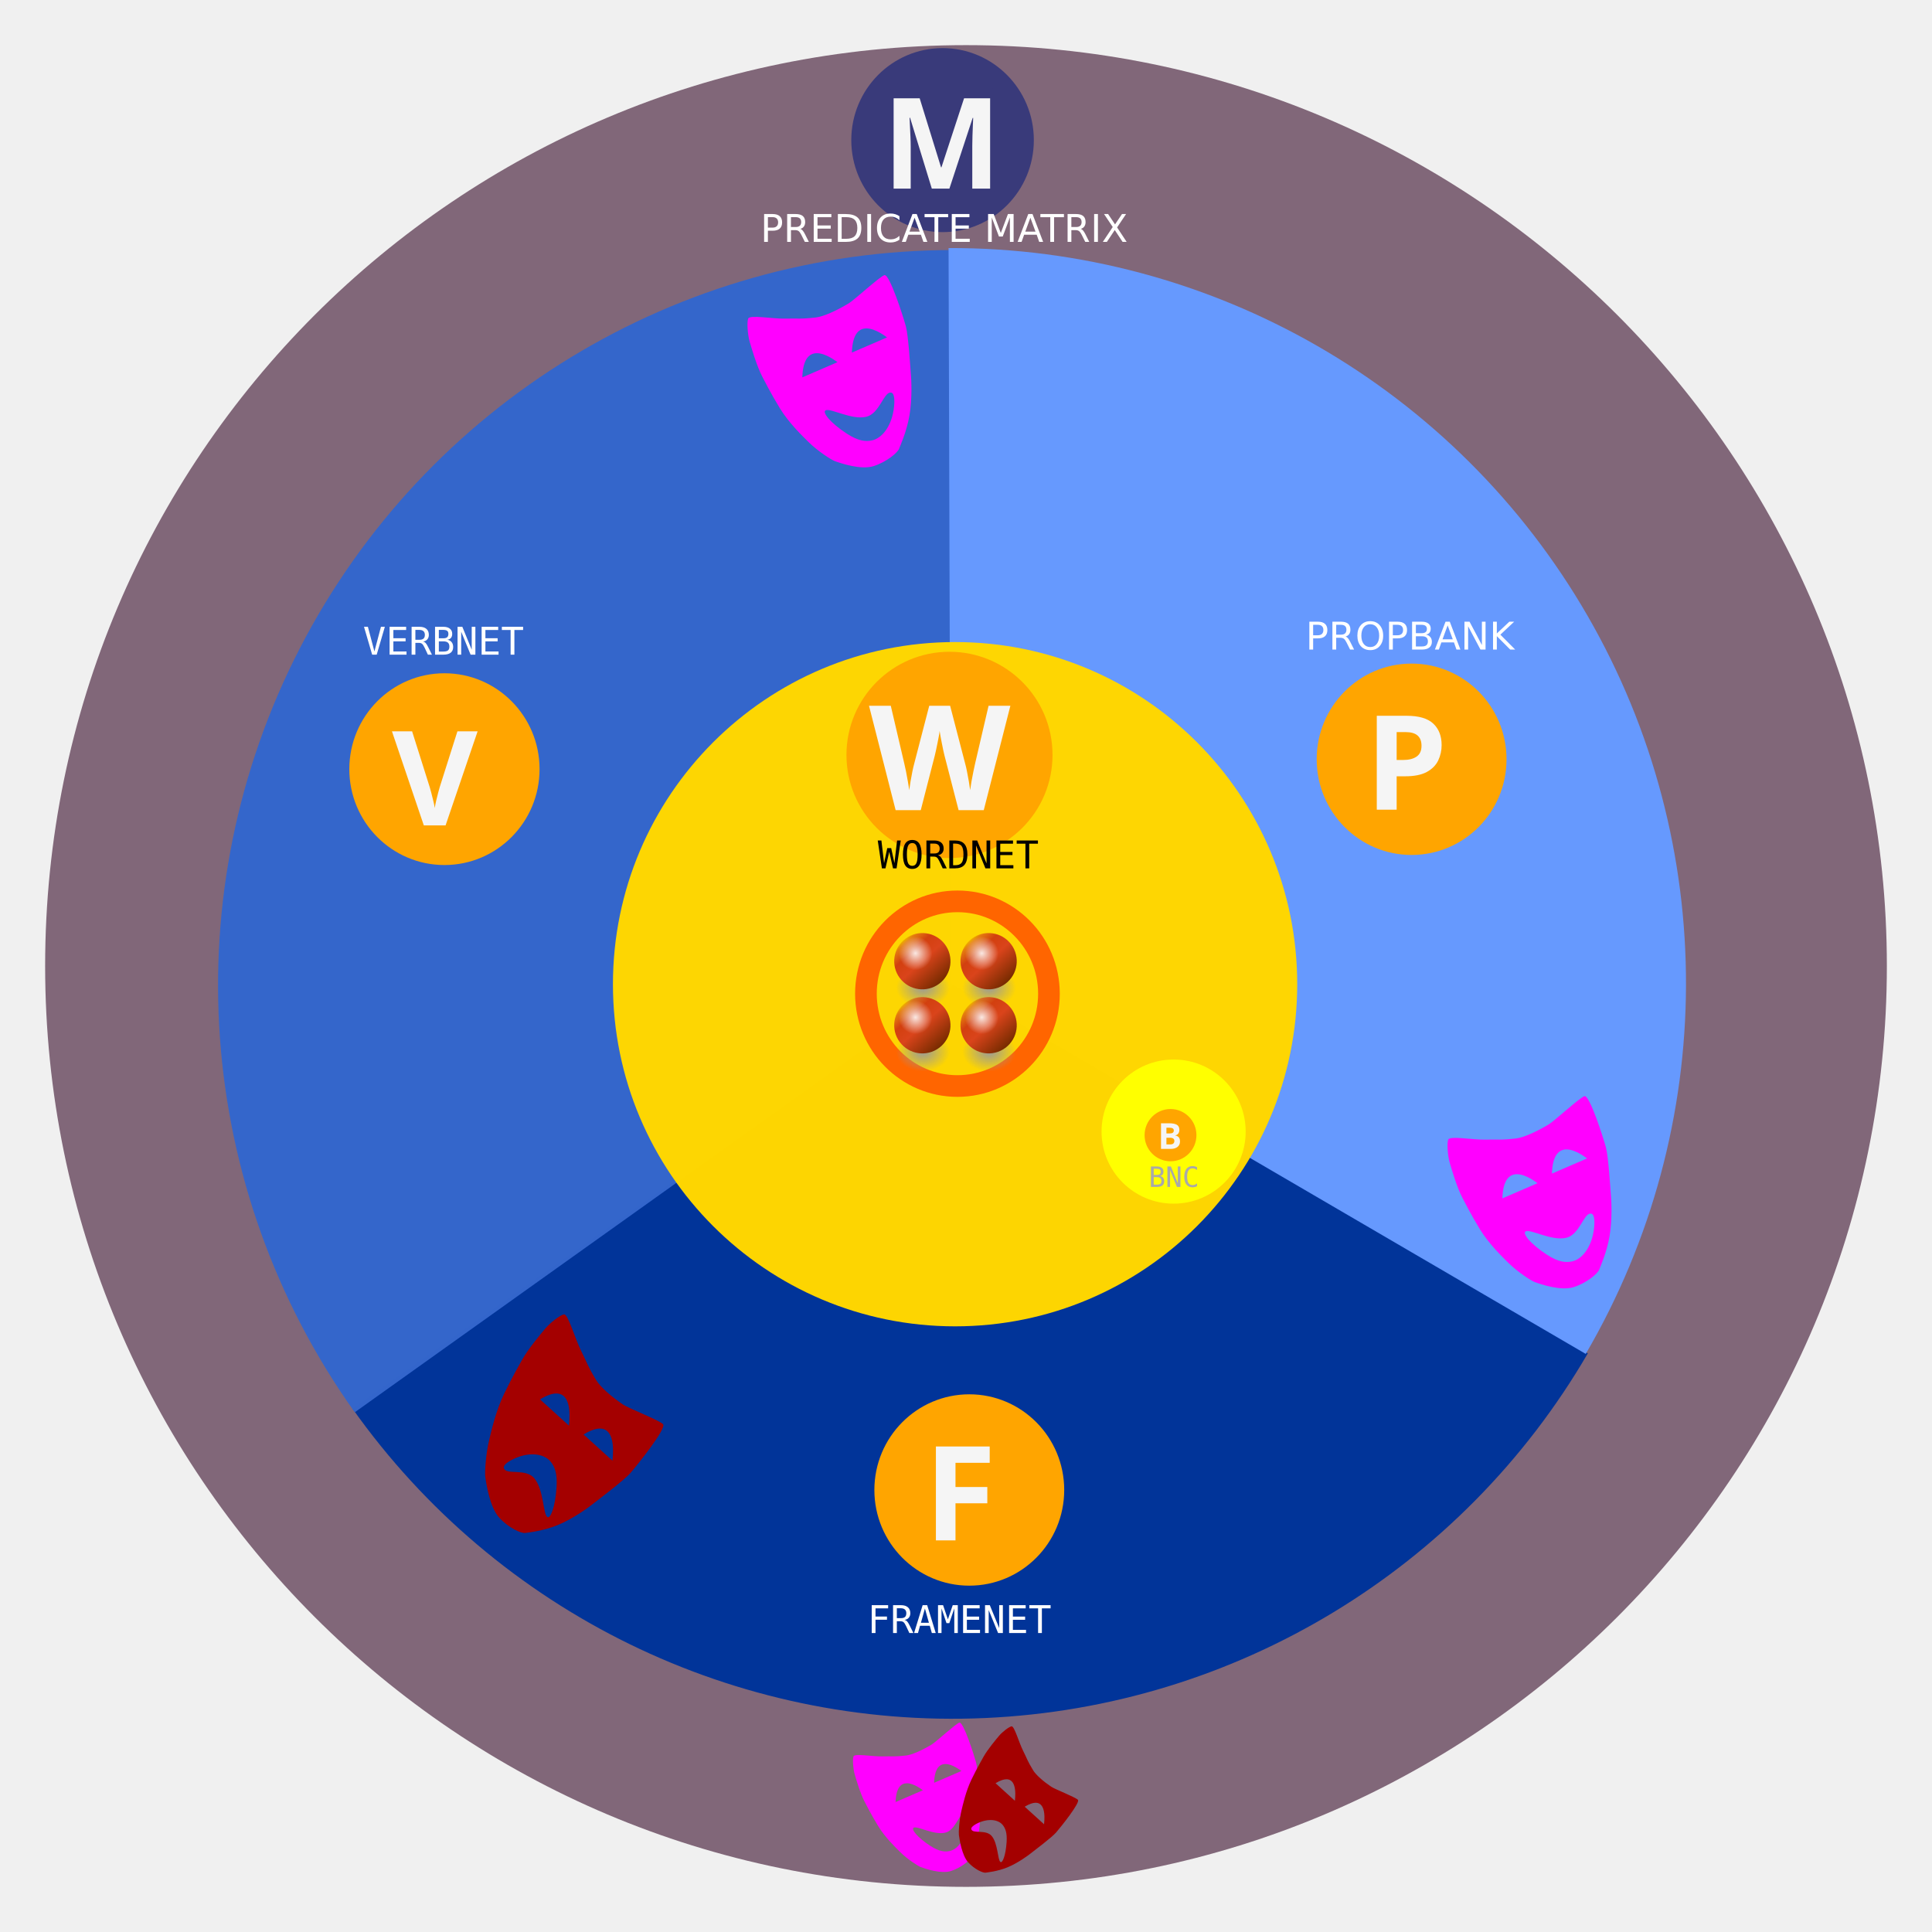
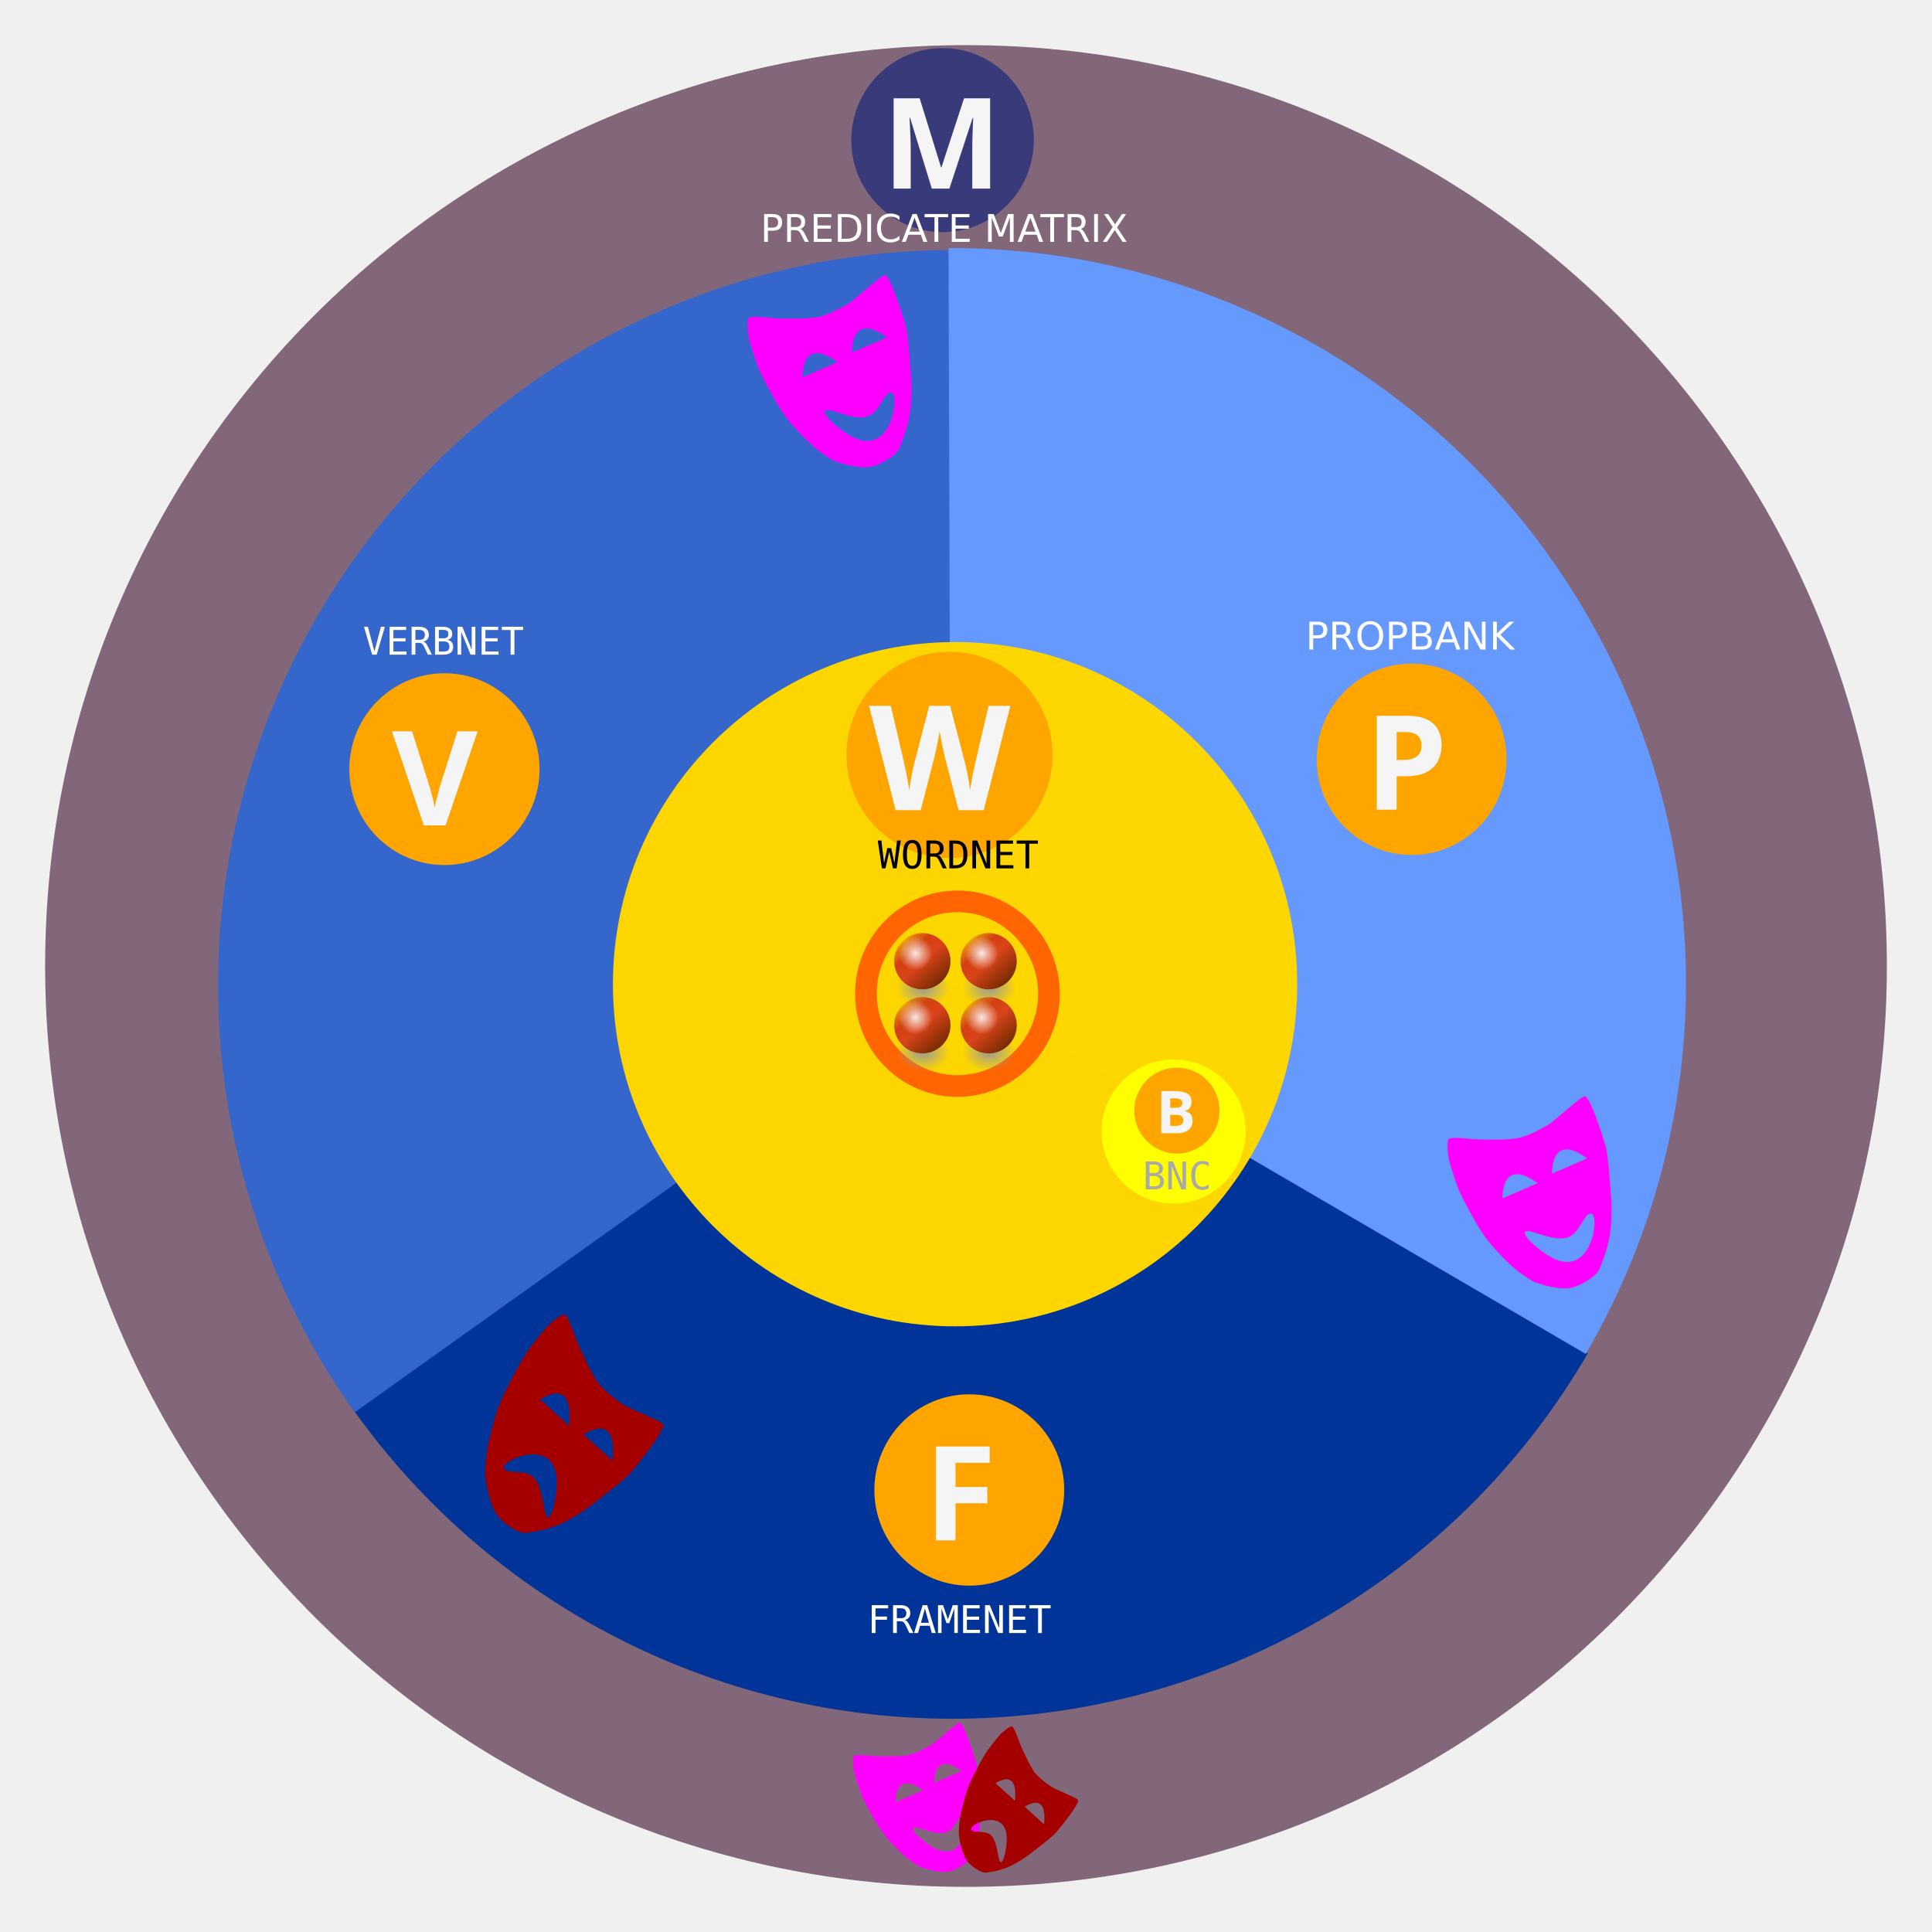
<svg xmlns="http://www.w3.org/2000/svg" xmlns:xlink="http://www.w3.org/1999/xlink" width="214.006mm" height="214.006mm" viewBox="0 0 758.29 758.29" id="svg2" version="1.1">
  <defs id="defs4">
    <linearGradient xlink:href="#linearGradient15834-3" id="linearGradient3134" gradientUnits="userSpaceOnUse" x1="154.286" y1="535.219" x2="605.714" y2="535.219" />
    <linearGradient id="linearGradient20749-8">
      <stop id="stop20751-96" offset="0" style="stop-color: rgb(153, 153, 153); stop-opacity: 1;" />
      <stop id="stop20753-4" offset="1" style="stop-color: rgb(153, 153, 153); stop-opacity: 0;" />
    </linearGradient>
    <linearGradient id="linearGradient15834-3">
      <stop style="stop-color:#772b00;stop-opacity:1;" offset="0" id="stop15842-3" />
      <stop id="stop15848-8" offset="0.5" style="stop-color:#da441b;stop-opacity:1;" />
      <stop style="stop-color: rgb(210, 64, 15); stop-opacity: 1;" offset="0.75" id="stop15850-6" />
      <stop id="stop15852-0" offset="0.938" style="stop-color: rgb(212, 67, 22); stop-opacity: 0.615;" />
      <stop id="stop15838-4" offset="1" style="stop-color:#c33900;stop-opacity:0.219;" />
    </linearGradient>
    <linearGradient id="linearGradient18791-8">
      <stop id="stop18793-8" offset="0" style="stop-color: rgb(255, 255, 255); stop-opacity: 1;" />
      <stop id="stop18795-9" offset="1" style="stop-color: rgb(255, 255, 255); stop-opacity: 0;" />
    </linearGradient>
    <linearGradient y2="535.219" x2="605.714" y1="535.219" x1="154.286" gradientUnits="userSpaceOnUse" id="linearGradient3708" xlink:href="#linearGradient15834-3" />
    <radialGradient xlink:href="#linearGradient18791-8" id="radialGradient3136-5" gradientUnits="userSpaceOnUse" cx="102.143" cy="545.934" fx="102.143" fy="545.934" r="135" />
    <radialGradient xlink:href="#linearGradient20749-8" id="radialGradient3132-74" gradientUnits="userSpaceOnUse" cx="102.143" cy="545.934" fx="102.143" fy="545.934" r="135" />
    <radialGradient xlink:href="#linearGradient18791-8" id="radialGradient3112-1" gradientUnits="userSpaceOnUse" cx="102.143" cy="545.934" fx="102.143" fy="545.934" r="135" />
    <radialGradient xlink:href="#linearGradient20749-8" id="radialGradient3108-22" gradientUnits="userSpaceOnUse" cx="102.143" cy="545.934" fx="102.143" fy="545.934" r="135" />
    <radialGradient xlink:href="#linearGradient18791-8" id="radialGradient3088-16" gradientUnits="userSpaceOnUse" cx="102.143" cy="545.934" fx="102.143" fy="545.934" r="135" />
    <radialGradient xlink:href="#linearGradient20749-8" id="radialGradient3084-2" gradientUnits="userSpaceOnUse" cx="102.143" cy="545.934" fx="102.143" fy="545.934" r="135" />
    <radialGradient r="135" fy="545.934" fx="102.143" cy="545.934" cx="102.143" gradientUnits="userSpaceOnUse" id="radialGradient3706-1" xlink:href="#linearGradient20749-8" />
    <radialGradient r="135" fy="545.934" fx="102.143" cy="545.934" cx="102.143" gradientUnits="userSpaceOnUse" id="radialGradient3710-40" xlink:href="#linearGradient18791-8" />
    <linearGradient xlink:href="#linearGradient15834-3" id="linearGradient8610" gradientUnits="userSpaceOnUse" x1="154.286" y1="535.219" x2="605.714" y2="535.219" />
    <linearGradient xlink:href="#linearGradient15834-3" id="linearGradient8612" gradientUnits="userSpaceOnUse" x1="154.286" y1="535.219" x2="605.714" y2="535.219" />
  </defs>
  <g id="layer1" transform="translate(6.287947,-8.931444)" style="display:inline">
    <circle style="opacity:0.99;fill:#806678;fill-opacity:1;fill-rule:evenodd;stroke:none;stroke-width:2.3;stroke-linecap:round;stroke-linejoin:round;stroke-miterlimit:4;stroke-dasharray:none;stroke-dashoffset:0;stroke-opacity:1" id="path8070" cx="372.857" cy="388.077" r="361.429" />
    <g id="g8101" transform="matrix(0.9779827,0.2086859,-0.2086859,0.9779827,1112.119,18.54871)">
      <path d="M -375.458,613.42 A 288.571,288.571 0 0 1 -576.887,802.751 288.571,288.571 0 0 1 -845.104,735.821 L -649.665,523.508 Z" id="circle8095" style="opacity:0.99;fill:#003399;fill-opacity:1;fill-rule:evenodd;stroke:none;stroke-width:2.3;stroke-linecap:round;stroke-linejoin:round;stroke-miterlimit:4;stroke-dasharray:none;stroke-dashoffset:0;stroke-opacity:1" />
      <path transform="matrix(-0.5830006,0.8124717,-0.8124717,-0.5830006,0,0)" style="opacity:0.99;fill:#3366cc;fill-opacity:1;fill-rule:evenodd;stroke:none;stroke-width:2.3;stroke-linecap:round;stroke-linejoin:round;stroke-miterlimit:4;stroke-dasharray:none;stroke-dashoffset:0;stroke-opacity:1" id="path8097" d="M 1090.836,255.982 A 288.571,288.571 0 0 1 905.129,492.258 288.571,288.571 0 0 1 610.054,435.297 L 804.287,221.879 Z" />
      <path d="M -9.208,-751.19 A 288.571,288.571 0 0 1 -179.166,-516.785 288.571,288.571 0 0 1 -467.029,-547.883 l 170.743,-232.638 z" id="path8099" style="opacity:0.99;fill:#6699ff;fill-opacity:1;fill-rule:evenodd;stroke:none;stroke-width:2.3;stroke-linecap:round;stroke-linejoin:round;stroke-miterlimit:4;stroke-dasharray:none;stroke-dashoffset:0;stroke-opacity:1" transform="matrix(-0.309849,-0.9507858,0.9507858,-0.309849,0,0)" />
    </g>
    <circle style="opacity:0.99;fill:#ffd700;fill-opacity:1;fill-rule:evenodd;stroke:none;stroke-width:2.3;stroke-linecap:round;stroke-linejoin:round;stroke-miterlimit:4;stroke-dasharray:none;stroke-dashoffset:0;stroke-opacity:1" id="path8068" cx="368.572" cy="395.219" r="134.286" />
  </g>
  <g id="layer6" style="display:inline">
    <g id="g8669" transform="translate(-1.482211,-3.030458)">
      <g id="layer1-8" transform="matrix(0.7581459,0,0,0.7581459,334.9625,-703.462)">
        <g id="g3048-75" style="fill:#393a7a;fill-opacity:1;stroke:#393a7a;stroke-opacity:1">
          <path id="path10779-2" style="color:#000000;fill:#393a7a;fill-opacity:1;stroke:#393a7a;stroke-width:10;stroke-miterlimit:4;stroke-dasharray:none;stroke-opacity:1" d="m 90.353,1004.407 a 42.254,42.634 0 0 1 -84.508,0 42.254,42.634 0 1 1 84.508,0 z" />
        </g>
        <g transform="matrix(0.7179922,0,0,0.7335051,16.63849,939.0751)" id="g4746-4" />
        <g transform="matrix(2.393307,0,0,2.445017,-64.2553,781.1319)" id="g4767-5" />
        <g transform="matrix(2.393307,0,0,2.445017,-6.81592,781.1319)" id="g4847-05" />
        <g transform="matrix(2.393307,0,0,2.445017,-33.1423,732.2315)" id="g4855-73" />
        <text xml:space="preserve" style="font-style:normal;font-variant:normal;font-weight:bold;font-stretch:normal;font-size:65.475px;line-height:125%;font-family:Sans;-inkscape-font-specification:'Sans, Bold';text-align:start;letter-spacing:0px;word-spacing:0px;writing-mode:lr-tb;text-anchor:start;fill:#f5f5f5;fill-opacity:1;stroke:none" x="16.876" y="1029.505" id="text3051-2">
          <tspan id="tspan4165-7" x="16.876" y="1029.505">M</tspan>
        </text>
      </g>
    </g>
    <g id="g8691" transform="translate(-6.060915,51.50099)">
      <g id="layer1-6" transform="matrix(0.7883776,0,0,0.7883776,522.1813,-545.3456)">
        <g id="g3048" style="fill:#ffa500;stroke:#ffa500">
          <path id="path10779" style="color:#000000;fill:#ffa500;stroke:#ffa500;stroke-width:10;stroke-miterlimit:4;stroke-dasharray:none;stroke-opacity:1" d="m 90.353,1004.407 a 42.254,42.634 0 0 1 -84.508,0 42.254,42.634 0 1 1 84.508,0 z" />
        </g>
        <g transform="matrix(0.7179922,0,0,0.7335051,16.63849,939.0751)" id="g4746" />
        <g transform="matrix(2.393307,0,0,2.445017,-64.2553,781.1319)" id="g4767" />
        <g transform="matrix(2.393307,0,0,2.445017,-6.81592,781.1319)" id="g4847" />
        <g transform="matrix(2.393307,0,0,2.445017,-33.1423,732.2315)" id="g4855" />
        <text xml:space="preserve" style="font-style:normal;font-variant:normal;font-weight:bold;font-stretch:normal;font-size:65.475px;line-height:125%;font-family:Sans;-inkscape-font-specification:'Sans Bold';text-align:start;letter-spacing:0px;word-spacing:0px;writing-mode:lr-tb;text-anchor:start;fill:#f5f5f5;fill-opacity:1;stroke:none" x="24.876" y="1029.505" id="text3051">
          <tspan id="tspan3014" x="24.876" y="1029.505">P</tspan>
        </text>
      </g>
    </g>
    <g id="g8680" transform="translate(-1.517119e-6,44.15509)">
      <g id="layer1-1" transform="matrix(0.7900663,0,0,0.7900663,136.4359,-535.8199)">
        <g id="g3048-5" style="fill:#8b0000;stroke:#8b0000;stroke-opacity:1">
          <path id="path10779-0" style="color:#000000;fill:#ffa500;stroke:#ffa500;stroke-width:10;stroke-miterlimit:4;stroke-dasharray:none;stroke-opacity:1" d="m 90.353,1004.407 a 42.254,42.634 0 0 1 -84.508,0 42.254,42.634 0 1 1 84.508,0 z" />
        </g>
        <g transform="matrix(0.7179922,0,0,0.7335051,16.63849,939.0751)" id="g4746-9" />
        <g transform="matrix(2.393307,0,0,2.445017,-64.2553,781.1319)" id="g4767-0" />
        <g transform="matrix(2.393307,0,0,2.445017,-6.81592,781.1319)" id="g4847-4" />
        <g transform="matrix(2.393307,0,0,2.445017,-33.1423,732.2315)" id="g4855-0" />
        <text xml:space="preserve" style="font-style:normal;font-variant:normal;font-weight:bold;font-stretch:normal;font-size:65.475px;line-height:125%;font-family:Sans;-inkscape-font-specification:'Sans Bold';text-align:start;letter-spacing:0px;word-spacing:0px;writing-mode:lr-tb;text-anchor:start;fill:#f5f5f5;fill-opacity:1;stroke:none" x="22.018" y="1032.362" id="text3051-1">
          <tspan id="tspan3053" x="22.018" y="1032.362">V</tspan>
        </text>
      </g>
    </g>
    <g transform="matrix(0.8763118,0,0,0.8763118,330.8628,-583.8735)" id="layer1-5">
      <g transform="matrix(1.092071,0,0,1.083619,-4.823874,-83.99351)" style="fill:#ffa500;stroke:none" id="g3048-7">
        <path d="m 90.353,1004.407 a 42.254,42.634 0 0 1 -84.508,0 42.254,42.634 0 1 1 84.508,0 z" style="color:#000000;fill:#ffa500;stroke:none;stroke-width:10;stroke-miterlimit:4;stroke-dasharray:none;stroke-opacity:1" id="path10779-8" />
      </g>
      <g id="g4746-5" transform="matrix(0.7179922,0,0,0.7335051,16.63849,939.0751)" />
      <g id="g4767-9" transform="matrix(2.393307,0,0,2.445017,-64.2553,781.1319)" />
      <g id="g4847-2" transform="matrix(2.393307,0,0,2.445017,-6.81592,781.1319)" />
      <g id="g4855-7" transform="matrix(2.393307,0,0,2.445017,-33.1423,732.2315)" />
      <text id="text3051-3" y="1029.148" x="11.661" style="font-style:normal;font-variant:normal;font-weight:bold;font-stretch:normal;font-size:65.475px;line-height:125%;font-family:Sans;-inkscape-font-specification:'Sans, Bold';text-align:start;letter-spacing:0px;word-spacing:0px;writing-mode:lr-tb;text-anchor:start;fill:#f5f5f5;fill-opacity:1;stroke:none" xml:space="preserve">
        <tspan y="1029.148" x="11.661" id="tspan4165">W</tspan>
      </text>
    </g>
    <g id="g8702" transform="translate(-6.532977,-43.43656)">
      <g id="layer1-2" transform="matrix(0.7883776,0,0,0.7883776,349.0493,-163.6125)">
        <g id="g3048-58" style="stroke:#3465a4">
          <path id="path10779-9" style="color:#000000;fill:#ffa500;stroke:#ffa500;stroke-width:10;stroke-miterlimit:4;stroke-dasharray:none;stroke-opacity:1" d="m 90.353,1004.407 a 42.254,42.634 0 0 1 -84.508,0 42.254,42.634 0 1 1 84.508,0 z" />
        </g>
        <g transform="matrix(0.7179922,0,0,0.7335051,16.63849,939.0751)" id="g4746-50" />
        <g transform="matrix(2.393307,0,0,2.445017,-64.2553,781.1319)" id="g4767-6" />
        <g transform="matrix(2.393307,0,0,2.445017,-6.81592,781.1319)" id="g4847-0" />
        <g transform="matrix(2.393307,0,0,2.445017,-33.1423,732.2315)" id="g4855-8" />
        <text xml:space="preserve" style="font-style:normal;font-variant:normal;font-weight:bold;font-stretch:normal;font-size:65.475px;line-height:125%;font-family:Sans;-inkscape-font-specification:'Sans Bold';text-align:start;letter-spacing:0px;word-spacing:0px;writing-mode:lr-tb;text-anchor:start;fill:#f5f5f5;fill-opacity:1;stroke:none" x="25.59" y="1029.505" id="text3051-37">
          <tspan id="tspan3014-8" x="25.59" y="1029.505">F</tspan>
        </text>
      </g>
    </g>
    <g transform="matrix(0.8500473,0,0,0.8500473,334.8988,-463.7805)" id="layer1-27">
      <path id="path10779-7" style="color:#000000;fill:none;stroke:#ff6500;stroke-width:10;stroke-miterlimit:4;stroke-dasharray:none;stroke-opacity:1" d="m 90.353,1004.407 a 42.254,42.634 0 0 1 -84.508,0 42.254,42.634 0 1 1 84.508,0 z" />
      <g id="g4746-98" transform="matrix(0.7179922,0,0,0.7335051,16.63849,939.0751)" />
      <g id="g4767-1" transform="matrix(2.393307,0,0,2.445017,-64.2553,781.1319)" />
      <g id="g4847-07" transform="matrix(2.393307,0,0,2.445017,-6.81592,781.1319)" />
      <g id="g4855-6" transform="matrix(2.393307,0,0,2.445017,-33.1423,732.2315)" />
      <g transform="matrix(0.510006,0,0,0.510006,14.30326,971.8473)" id="g3995" style="overflow:visible">
        <g transform="matrix(0.4700942,0,0,0.4700942,3.867397,33.17259)" id="layer1-1-0">
          <g transform="matrix(0.5118869,0,0,0.5859434,-5.936074,-60.5754)" id="layer5" />
          <g transform="matrix(0.5118869,0,0,0.5859434,-5.936074,-60.5754)" id="g2841" />
          <g transform="matrix(0.5118869,0,0,0.5859434,-5.936074,-60.5754)" id="layer2" />
          <g transform="matrix(0.5118869,0,0,0.5859434,-5.936074,-60.5754)" id="layer3" />
          <g transform="matrix(0.5118869,0,0,0.5859434,-5.936074,-60.5754)" id="layer4" />
          <circle style="fill:url(#radialGradient3706-1);fill-opacity:1;stroke:none" id="path3453-7" transform="matrix(0.3495894,-0.1143893,0.155088,0.2578508,-54.05894,-75.41941)" cx="102.143" cy="545.934" r="135" />
          <circle transform="matrix(-0.161607,-0.177634,0.177634,-0.161607,31.47115,156.6549)" id="path3455-6" style="fill:url(#linearGradient3708);fill-opacity:1;stroke:none" cx="380" cy="535.219" r="225.714" />
          <circle transform="matrix(0.2401471,0,0,0.2401471,27.39633,-143.7129)" id="path3457-4" style="opacity:0.876;fill:url(#radialGradient3710-40);fill-opacity:1;stroke:none" cx="102.143" cy="545.934" r="135" />
        </g>
        <g id="g3066" transform="matrix(0.4700942,0,0,0.4700942,63.8674,33.17259)">
          <g id="g3068" transform="matrix(0.5118869,0,0,0.5859434,-5.936074,-60.5754)" />
          <g id="g3070" transform="matrix(0.5118869,0,0,0.5859434,-5.936074,-60.5754)" />
          <g id="g3072" transform="matrix(0.5118869,0,0,0.5859434,-5.936074,-60.5754)" />
          <g id="g3074" transform="matrix(0.5118869,0,0,0.5859434,-5.936074,-60.5754)" />
          <g id="g3076" transform="matrix(0.5118869,0,0,0.5859434,-5.936074,-60.5754)" />
          <circle transform="matrix(0.3495894,-0.1143893,0.155088,0.2578508,-54.05894,-75.41941)" id="path3078" style="fill:url(#radialGradient3084-2);fill-opacity:1;stroke:none" cx="102.143" cy="545.934" r="135" />
          <circle style="fill:url(#linearGradient8610);fill-opacity:1;stroke:none" id="path3080" transform="matrix(-0.161607,-0.177634,0.177634,-0.161607,31.47115,156.6549)" cx="380" cy="535.219" r="225.714" />
          <circle style="opacity:0.876;fill:url(#radialGradient3088-16);fill-opacity:1;stroke:none" id="path3082" transform="matrix(0.2401471,0,0,0.2401471,27.39633,-143.7129)" cx="102.143" cy="545.934" r="135" />
        </g>
        <g transform="matrix(0.4700942,0,0,0.4700942,63.8674,91.17259)" id="g3090">
          <g transform="matrix(0.5118869,0,0,0.5859434,-5.936074,-60.5754)" id="g3092" />
          <g transform="matrix(0.5118869,0,0,0.5859434,-5.936074,-60.5754)" id="g3094" />
          <g transform="matrix(0.5118869,0,0,0.5859434,-5.936074,-60.5754)" id="g3096" />
          <g transform="matrix(0.5118869,0,0,0.5859434,-5.936074,-60.5754)" id="g3098" />
          <g transform="matrix(0.5118869,0,0,0.5859434,-5.936074,-60.5754)" id="g3100" />
          <circle style="fill:url(#radialGradient3108-22);fill-opacity:1;stroke:none" id="path3102" transform="matrix(0.3495894,-0.1143893,0.155088,0.2578508,-54.05894,-75.41941)" cx="102.143" cy="545.934" r="135" />
          <circle transform="matrix(-0.161607,-0.177634,0.177634,-0.161607,31.47115,156.6549)" id="path3104" style="fill:url(#linearGradient8612);fill-opacity:1;stroke:none" cx="380" cy="535.219" r="225.714" />
          <circle transform="matrix(0.2401471,0,0,0.2401471,27.39633,-143.7129)" id="path3106" style="opacity:0.876;fill:url(#radialGradient3112-1);fill-opacity:1;stroke:none" cx="102.143" cy="545.934" r="135" />
        </g>
        <g id="g3114" transform="matrix(0.4700942,0,0,0.4700942,3.867397,91.17259)">
          <g id="g3116" transform="matrix(0.5118869,0,0,0.5859434,-5.936074,-60.5754)" />
          <g id="g3118" transform="matrix(0.5118869,0,0,0.5859434,-5.936074,-60.5754)" />
          <g id="g3120" transform="matrix(0.5118869,0,0,0.5859434,-5.936074,-60.5754)" />
          <g id="g3122" transform="matrix(0.5118869,0,0,0.5859434,-5.936074,-60.5754)" />
          <g id="g3124" transform="matrix(0.5118869,0,0,0.5859434,-5.936074,-60.5754)" />
          <circle transform="matrix(0.3495894,-0.1143893,0.155088,0.2578508,-54.05894,-75.41941)" id="path3126" style="fill:url(#radialGradient3132-74);fill-opacity:1;stroke:none" cx="102.143" cy="545.934" r="135" />
          <circle style="fill:url(#linearGradient3134);fill-opacity:1;stroke:none" id="path3128" transform="matrix(-0.161607,-0.177634,0.177634,-0.161607,31.47115,156.6549)" cx="380" cy="535.219" r="225.714" />
          <circle style="opacity:0.876;fill:url(#radialGradient3136-5);fill-opacity:1;stroke:none" id="path3130" transform="matrix(0.2401471,0,0,0.2401471,27.39633,-143.7129)" cx="102.143" cy="545.934" r="135" />
        </g>
      </g>
    </g>
    <path style="fill:#ff00ff;fill-opacity:1;fill-rule:evenodd;stroke:none" d="m 621.942,430.219 c -0.033,0.003 -0.066,0.009 -0.097,0.021 -2.012,0.736 -11.74,9.716 -13.956,11.051 -4.887,2.945 -9.954,5.219 -12.917,5.553 -6.321,0.715 -6.832,0.303 -11.863,0.451 -5.03,0.147 -14.13,-1.613 -14.705,0.007 -0.575,1.62 -0.143,6.475 0.575,8.978 0.719,2.503 2.843,9.733 4.971,13.79 0.594,1.133 3.272,6.458 6.892,12.39 3.62,5.932 9.198,11.224 11.121,13.138 3.845,3.828 9.185,7.164 10.407,7.606 2.443,0.883 10.299,3.582 15.329,1.962 5.03,-1.62 9.388,-5.237 9.963,-6.857 0.287,-0.81 2.946,-6.531 4.07,-13.097 1.124,-6.566 0.712,-13.976 0.569,-15.669 -0.287,-3.387 -1.005,-15.593 -2.011,-19.274 -0.99,-3.624 -6.264,-20.235 -8.348,-20.051 z m -7.162,20.917 c 3.684,-0.031 7.851,3.384 8.14,3.529 l -13.804,5.963 c 0.225,-7.358 2.799,-9.467 5.664,-9.492 z m -19.454,9.727 c 3.684,-0.031 7.851,3.384 8.14,3.529 l -13.804,5.963 c 0.225,-7.358 2.799,-9.467 5.664,-9.492 z m 28.87,15.454 c 0.133,-0.008 0.27,0.002 0.409,0.035 1.791,0.421 1.286,6.292 0.229,9.755 -1.645,5.39 -4.828,8.277 -7.661,8.944 -2.618,0.616 -5.558,0.317 -10.081,-2.635 -6.485,-4.232 -9.74,-8.39 -8.278,-9.131 1.921,-0.974 10.172,3.891 15.926,2.538 5.186,-1.22 6.747,-9.352 9.457,-9.505 z" id="path8769" />
    <path id="path8771" d="m 347.181,107.98 c -0.033,0.003 -0.066,0.009 -0.097,0.021 -2.012,0.736 -11.74,9.716 -13.956,11.051 -4.887,2.945 -9.954,5.219 -12.917,5.553 -6.321,0.715 -6.832,0.303 -11.863,0.451 -5.03,0.147 -14.13,-1.613 -14.705,0.007 -0.575,1.62 -0.143,6.475 0.575,8.978 0.719,2.503 2.843,9.733 4.971,13.79 0.594,1.133 3.272,6.458 6.892,12.39 3.62,5.932 9.198,11.224 11.121,13.138 3.845,3.828 9.185,7.164 10.407,7.606 2.443,0.883 10.299,3.582 15.329,1.962 5.03,-1.62 9.388,-5.237 9.963,-6.857 0.287,-0.81 2.946,-6.531 4.07,-13.097 1.124,-6.566 0.712,-13.976 0.569,-15.669 -0.287,-3.387 -1.005,-15.593 -2.011,-19.274 -0.99,-3.624 -6.264,-20.235 -8.348,-20.051 z m -7.162,20.917 c 3.684,-0.031 7.851,3.384 8.14,3.529 l -13.804,5.963 c 0.225,-7.358 2.799,-9.467 5.664,-9.492 z m -19.454,9.727 c 3.684,-0.031 7.851,3.384 8.14,3.529 l -13.804,5.963 c 0.225,-7.358 2.799,-9.467 5.664,-9.492 z m 28.87,15.454 c 0.133,-0.008 0.27,0.002 0.409,0.035 1.791,0.421 1.286,6.292 0.229,9.755 -1.645,5.39 -4.828,8.277 -7.661,8.944 -2.618,0.616 -5.558,0.317 -10.081,-2.635 -6.485,-4.232 -9.74,-8.39 -8.278,-9.131 1.921,-0.974 10.172,3.891 15.926,2.538 5.186,-1.22 6.747,-9.352 9.457,-9.505 z" style="fill:#ff00ff;fill-opacity:1;fill-rule:evenodd;stroke:none" />
    <g id="g8791" transform="matrix(0.1723817,0,0,0.1723817,412.7251,651.8391)">
      <path style="fill:#ff00ff;fill-opacity:1;fill-rule:evenodd;stroke:none" d="m -209.608,140.746 c -0.149,0.013 -0.296,0.042 -0.438,0.094 -9.07,3.318 -52.918,43.793 -62.906,49.812 -22.026,13.273 -44.866,23.522 -58.219,25.031 -28.493,3.221 -30.795,1.368 -53.469,2.031 -22.674,0.664 -63.69,-7.269 -66.281,0.031 -2.591,7.3 -0.645,29.186 2.594,40.469 3.239,11.282 12.816,43.872 22.406,62.156 2.678,5.105 14.748,29.106 31.062,55.844 16.315,26.738 41.46,50.591 50.125,59.219 17.329,17.255 41.4,32.29 46.906,34.281 11.013,3.982 46.42,16.144 69.094,8.844 22.674,-7.3 42.315,-23.606 44.906,-30.906 1.296,-3.65 13.279,-29.438 18.344,-59.031 5.065,-29.593 3.21,-62.993 2.562,-70.625 -1.296,-15.264 -4.528,-70.283 -9.062,-86.875 -4.464,-16.332 -28.232,-91.204 -37.625,-90.375 z m -32.281,94.281 c 16.607,-0.14 35.387,15.255 36.688,15.906 l -62.219,26.875 c 1.015,-33.165 12.615,-42.673 25.531,-42.781 z m -87.687,43.844 c 16.607,-0.14 35.387,15.255 36.688,15.906 l -62.219,26.875 c 1.015,-33.165 12.615,-42.673 25.531,-42.781 z m 130.125,69.656 c 0.601,-0.034 1.215,0.008 1.844,0.156 8.072,1.899 5.795,28.36 1.031,43.969 -7.414,24.295 -21.763,37.309 -34.531,40.312 -11.8,2.776 -25.051,1.429 -45.437,-11.875 -29.229,-19.074 -43.899,-37.817 -37.312,-41.156 8.658,-4.389 45.85,17.538 71.781,11.438 23.375,-5.499 30.409,-42.151 42.625,-42.844 z" id="path2202-6-1" />
      <path style="fill:#a40000;fill-opacity:1;fill-rule:evenodd;stroke:none" d="m -90.817,149.188 c -0.1,1.5e-4 -0.215,0.012 -0.312,0.031 -6.271,1.232 -21.193,13.137 -28,21.156 -6.807,8.019 -26.385,31.34 -35.688,48 -2.597,4.651 -14.997,26.079 -27.688,52.375 -12.691,26.296 -19.821,58.707 -22.562,70.062 -5.482,22.71 -6.701,50.076 -5.938,55.656 1.528,11.161 6.92,46.749 21.188,62.469 14.268,15.72 33.823,24.67 40.094,23.438 3.135,-0.616 26.371,-2.601 49.625,-12.188 23.254,-9.586 46.5,-26.784 51.719,-30.906 10.438,-8.244 48.618,-36.744 58.719,-48.344 10.101,-11.599 55.649,-68.305 49.656,-74.406 C 54.002,310.43 7.48,292.362 -0.817,286.75 -19.114,274.375 -35.573,259.877 -41.974,249.313 c -13.657,-22.543 -13.213,-25.328 -22.719,-44.156 -9.357,-18.534 -19.819,-55.978 -26.125,-55.969 z m -12.094,120.594 c 26.867,-0.349 19.365,46.91 19.438,48.938 L -127.536,278.75 c 10.374,-6.29 18.425,-8.888 24.625,-8.969 z m 66.375,53.469 c 26.867,-0.349 19.365,46.91 19.438,48.938 l -44.062,-39.938 c 10.374,-6.29 18.425,-8.92 24.625,-9 z m -102.438,39.312 c 12.7,-0.025 22.172,4.562 27.406,10.844 6.449,7.741 10.627,18.299 9.25,39.25 -1.975,30.039 -9.318,48.947 -14.156,45.375 -6.359,-4.695 -5.483,-41.896 -19.656,-58.906 -13.404,-16.088 -43.599,-4.286 -46.562,-15.719 -1.785,-6.885 17.375,-16.247 30,-19.188 4.913,-1.144 9.485,-1.648 13.719,-1.656 z" id="path2995" />
    </g>
    <path id="path2995-4" d="m 221.403,515.879 c -0.026,4e-5 -0.055,0.003 -0.081,0.008 -1.615,0.317 -5.457,3.382 -7.209,5.447 -1.752,2.065 -6.793,8.069 -9.188,12.358 -0.669,1.198 -3.861,6.714 -7.129,13.485 -3.267,6.77 -5.103,15.115 -5.809,18.039 -1.411,5.847 -1.725,12.893 -1.529,14.329 0.393,2.874 1.782,12.036 5.455,16.083 3.673,4.047 8.708,6.352 10.323,6.034 0.807,-0.159 6.79,-0.67 12.777,-3.138 5.987,-2.468 11.972,-6.896 13.316,-7.957 2.687,-2.122 12.517,-9.46 15.118,-12.447 2.601,-2.986 14.328,-17.586 12.785,-19.157 -1.543,-1.571 -13.521,-6.223 -15.657,-7.668 -4.711,-3.186 -8.948,-6.919 -10.596,-9.639 -3.516,-5.804 -3.402,-6.521 -5.849,-11.369 -2.409,-4.772 -5.103,-14.412 -6.726,-14.41 z m -3.114,31.049 c 6.917,-0.09 4.986,12.078 5.004,12.6 l -11.345,-10.291 c 2.671,-1.62 4.744,-2.288 6.34,-2.309 z m 17.089,13.766 c 6.917,-0.09 4.986,12.078 5.004,12.6 l -11.345,-10.282 c 2.671,-1.62 4.744,-2.296 6.34,-2.317 z m -26.374,10.122 c 3.27,-0.006 5.709,1.174 7.056,2.792 1.661,1.993 2.736,4.711 2.382,10.105 -0.508,7.734 -2.399,12.602 -3.645,11.682 -1.637,-1.209 -1.412,-10.787 -5.061,-15.166 -3.451,-4.142 -11.225,-1.104 -11.988,-4.047 -0.46,-1.773 4.473,-4.183 7.724,-4.94 1.265,-0.295 2.442,-0.424 3.532,-0.426 z" style="fill:#a40000;fill-opacity:1;fill-rule:evenodd;stroke:none" />
    <circle style="opacity:0.99;fill:#ffff00;fill-opacity:1;fill-rule:evenodd;stroke:none;stroke-width:2.3;stroke-linecap:round;stroke-linejoin:round;stroke-miterlimit:4;stroke-dasharray:none;stroke-dashoffset:0;stroke-opacity:1" id="path8801" cx="460.63" cy="444.133" r="28.284" />
-     <g transform="matrix(0.2153592,0,0,0.2153592,449.0544,229.2263)" id="layer1-9">
+     <g transform="matrix(0.3540544,0,0,0.3540544,444.8966,80.28282)" id="layer1-9">
      <g style="fill:#ffa500;stroke:#ffa500" id="g3048-0">
        <path d="m 90.353,1004.407 a 42.254,42.634 0 0 1 -84.508,0 42.254,42.634 0 1 1 84.508,0 z" style="color:#000000;fill:#ffa500;stroke:#ffa500;stroke-width:10;stroke-miterlimit:4;stroke-dasharray:none;stroke-opacity:1" id="path10779-89" />
      </g>
      <g id="g4746-8" transform="matrix(0.7179922,0,0,0.7335051,16.63849,939.0751)" />
      <g id="g4767-8" transform="matrix(2.393307,0,0,2.445017,-64.2553,781.1319)" />
      <g id="g4847-03" transform="matrix(2.393307,0,0,2.445017,-6.81592,781.1319)" />
      <g id="g4855-70" transform="matrix(2.393307,0,0,2.445017,-33.1423,732.2315)" />
      <text id="text3051-6" y="1029.505" x="24.876" style="font-style:normal;font-variant:normal;font-weight:bold;font-stretch:normal;font-size:65.475px;line-height:125%;font-family:Sans;-inkscape-font-specification:'Sans, Bold';text-align:start;letter-spacing:0px;word-spacing:0px;writing-mode:lr-tb;text-anchor:start;fill:#f5f5f5;fill-opacity:1;stroke:none" xml:space="preserve">
        <tspan id="tspan3365" x="24.876" y="1029.505">B</tspan>
      </text>
    </g>
  </g>
  <g id="layer7">
    <text xml:space="preserve" style="font-style:normal;font-variant:normal;font-weight:normal;font-stretch:normal;font-size:15px;line-height:100%;font-family:'DejaVu Sans Mono';-inkscape-font-specification:'DejaVu Sans Mono, Normal';text-align:start;letter-spacing:0px;word-spacing:0px;writing-mode:lr-tb;text-anchor:start;fill:#000000;fill-opacity:1;stroke:none;stroke-width:1px;stroke-linecap:butt;stroke-linejoin:miter;stroke-opacity:1" x="344.503" y="340.823" id="text8266">
      <tspan id="tspan8268" x="344.503" y="340.823">WORDNET</tspan>
    </text>
    <text id="text8270" y="640.945" x="340.442" style="font-style:normal;font-variant:normal;font-weight:normal;font-stretch:normal;font-size:15px;line-height:100%;font-family:'DejaVu Sans Mono';-inkscape-font-specification:'DejaVu Sans Mono, Normal';text-align:start;letter-spacing:0px;word-spacing:0px;writing-mode:lr-tb;text-anchor:start;fill:#ffffff;fill-opacity:1;stroke:none;stroke-width:1px;stroke-linecap:butt;stroke-linejoin:miter;stroke-opacity:1" xml:space="preserve">
      <tspan id="tspan8274" x="340.442" y="640.945">FRAMENET</tspan>
    </text>
    <text xml:space="preserve" style="font-style:normal;font-variant:normal;font-weight:normal;font-stretch:normal;font-size:15px;line-height:100%;font-family:'DejaVu Sans Mono';-inkscape-font-specification:'DejaVu Sans Mono, Normal';text-align:start;letter-spacing:0px;word-spacing:0px;writing-mode:lr-tb;text-anchor:start;fill:#ffffff;fill-opacity:1;stroke:none;stroke-width:1px;stroke-linecap:butt;stroke-linejoin:miter;stroke-opacity:1" x="142.442" y="256.945" id="text8276">
      <tspan id="tspan8280" x="142.442" y="256.945">VERBNET</tspan>
    </text>
-     <text id="text8282" y="465.849" x="450.827" style="font-style:normal;font-variant:normal;font-weight:normal;font-stretch:normal;font-size:10.993px;line-height:100%;font-family:'DejaVu Sans Mono';-inkscape-font-specification:'DejaVu Sans Mono, Normal';text-align:start;letter-spacing:0px;word-spacing:0px;writing-mode:lr-tb;text-anchor:start;fill:#a9a9a9;fill-opacity:1;stroke:none;stroke-width:1px;stroke-linecap:butt;stroke-linejoin:miter;stroke-opacity:1" xml:space="preserve">
-       <tspan id="tspan8286" x="450.827" y="465.849">BNC</tspan>
+     <text id="text8282" y="466.803" x="448.482" style="font-style:normal;font-variant:normal;font-weight:normal;font-stretch:normal;font-size:15px;line-height:100%;font-family:'DejaVu Sans Mono';-inkscape-font-specification:'DejaVu Sans Mono, Normal';text-align:start;letter-spacing:0px;word-spacing:0px;writing-mode:lr-tb;text-anchor:start;fill:#a9a9a9;fill-opacity:1;stroke:none;stroke-width:1px;stroke-linecap:butt;stroke-linejoin:miter;stroke-opacity:1;" xml:space="preserve">
+       <tspan id="tspan8286" x="448.482" y="466.803">BNC</tspan>
    </text>
    <text id="text8288" y="254.945" x="512.442" style="font-style:normal;font-variant:normal;font-weight:normal;font-stretch:normal;font-size:15px;line-height:100%;font-family:'DejaVu Sans';-inkscape-font-specification:'DejaVu Sans, Normal';text-align:start;letter-spacing:0px;word-spacing:0px;writing-mode:lr-tb;text-anchor:start;fill:#ffffff;fill-opacity:1;stroke:none;stroke-width:1px;stroke-linecap:butt;stroke-linejoin:miter;stroke-opacity:1" xml:space="preserve">
      <tspan id="tspan8292" x="512.442" y="254.945">PROPBANK</tspan>
    </text>
    <text id="text8294" y="94.945" x="298.442" style="font-style:normal;font-variant:normal;font-weight:normal;font-stretch:normal;font-size:15px;line-height:100%;font-family:'DejaVu Sans';-inkscape-font-specification:'DejaVu Sans, Normal';text-align:start;letter-spacing:0px;word-spacing:0px;writing-mode:lr-tb;text-anchor:start;fill:#ffffff;fill-opacity:1;stroke:none;stroke-width:1px;stroke-linecap:butt;stroke-linejoin:miter;stroke-opacity:1" xml:space="preserve">
      <tspan id="tspan8298" x="298.442" y="94.945">PREDICATE MATRIX</tspan>
    </text>
  </g>
</svg>
